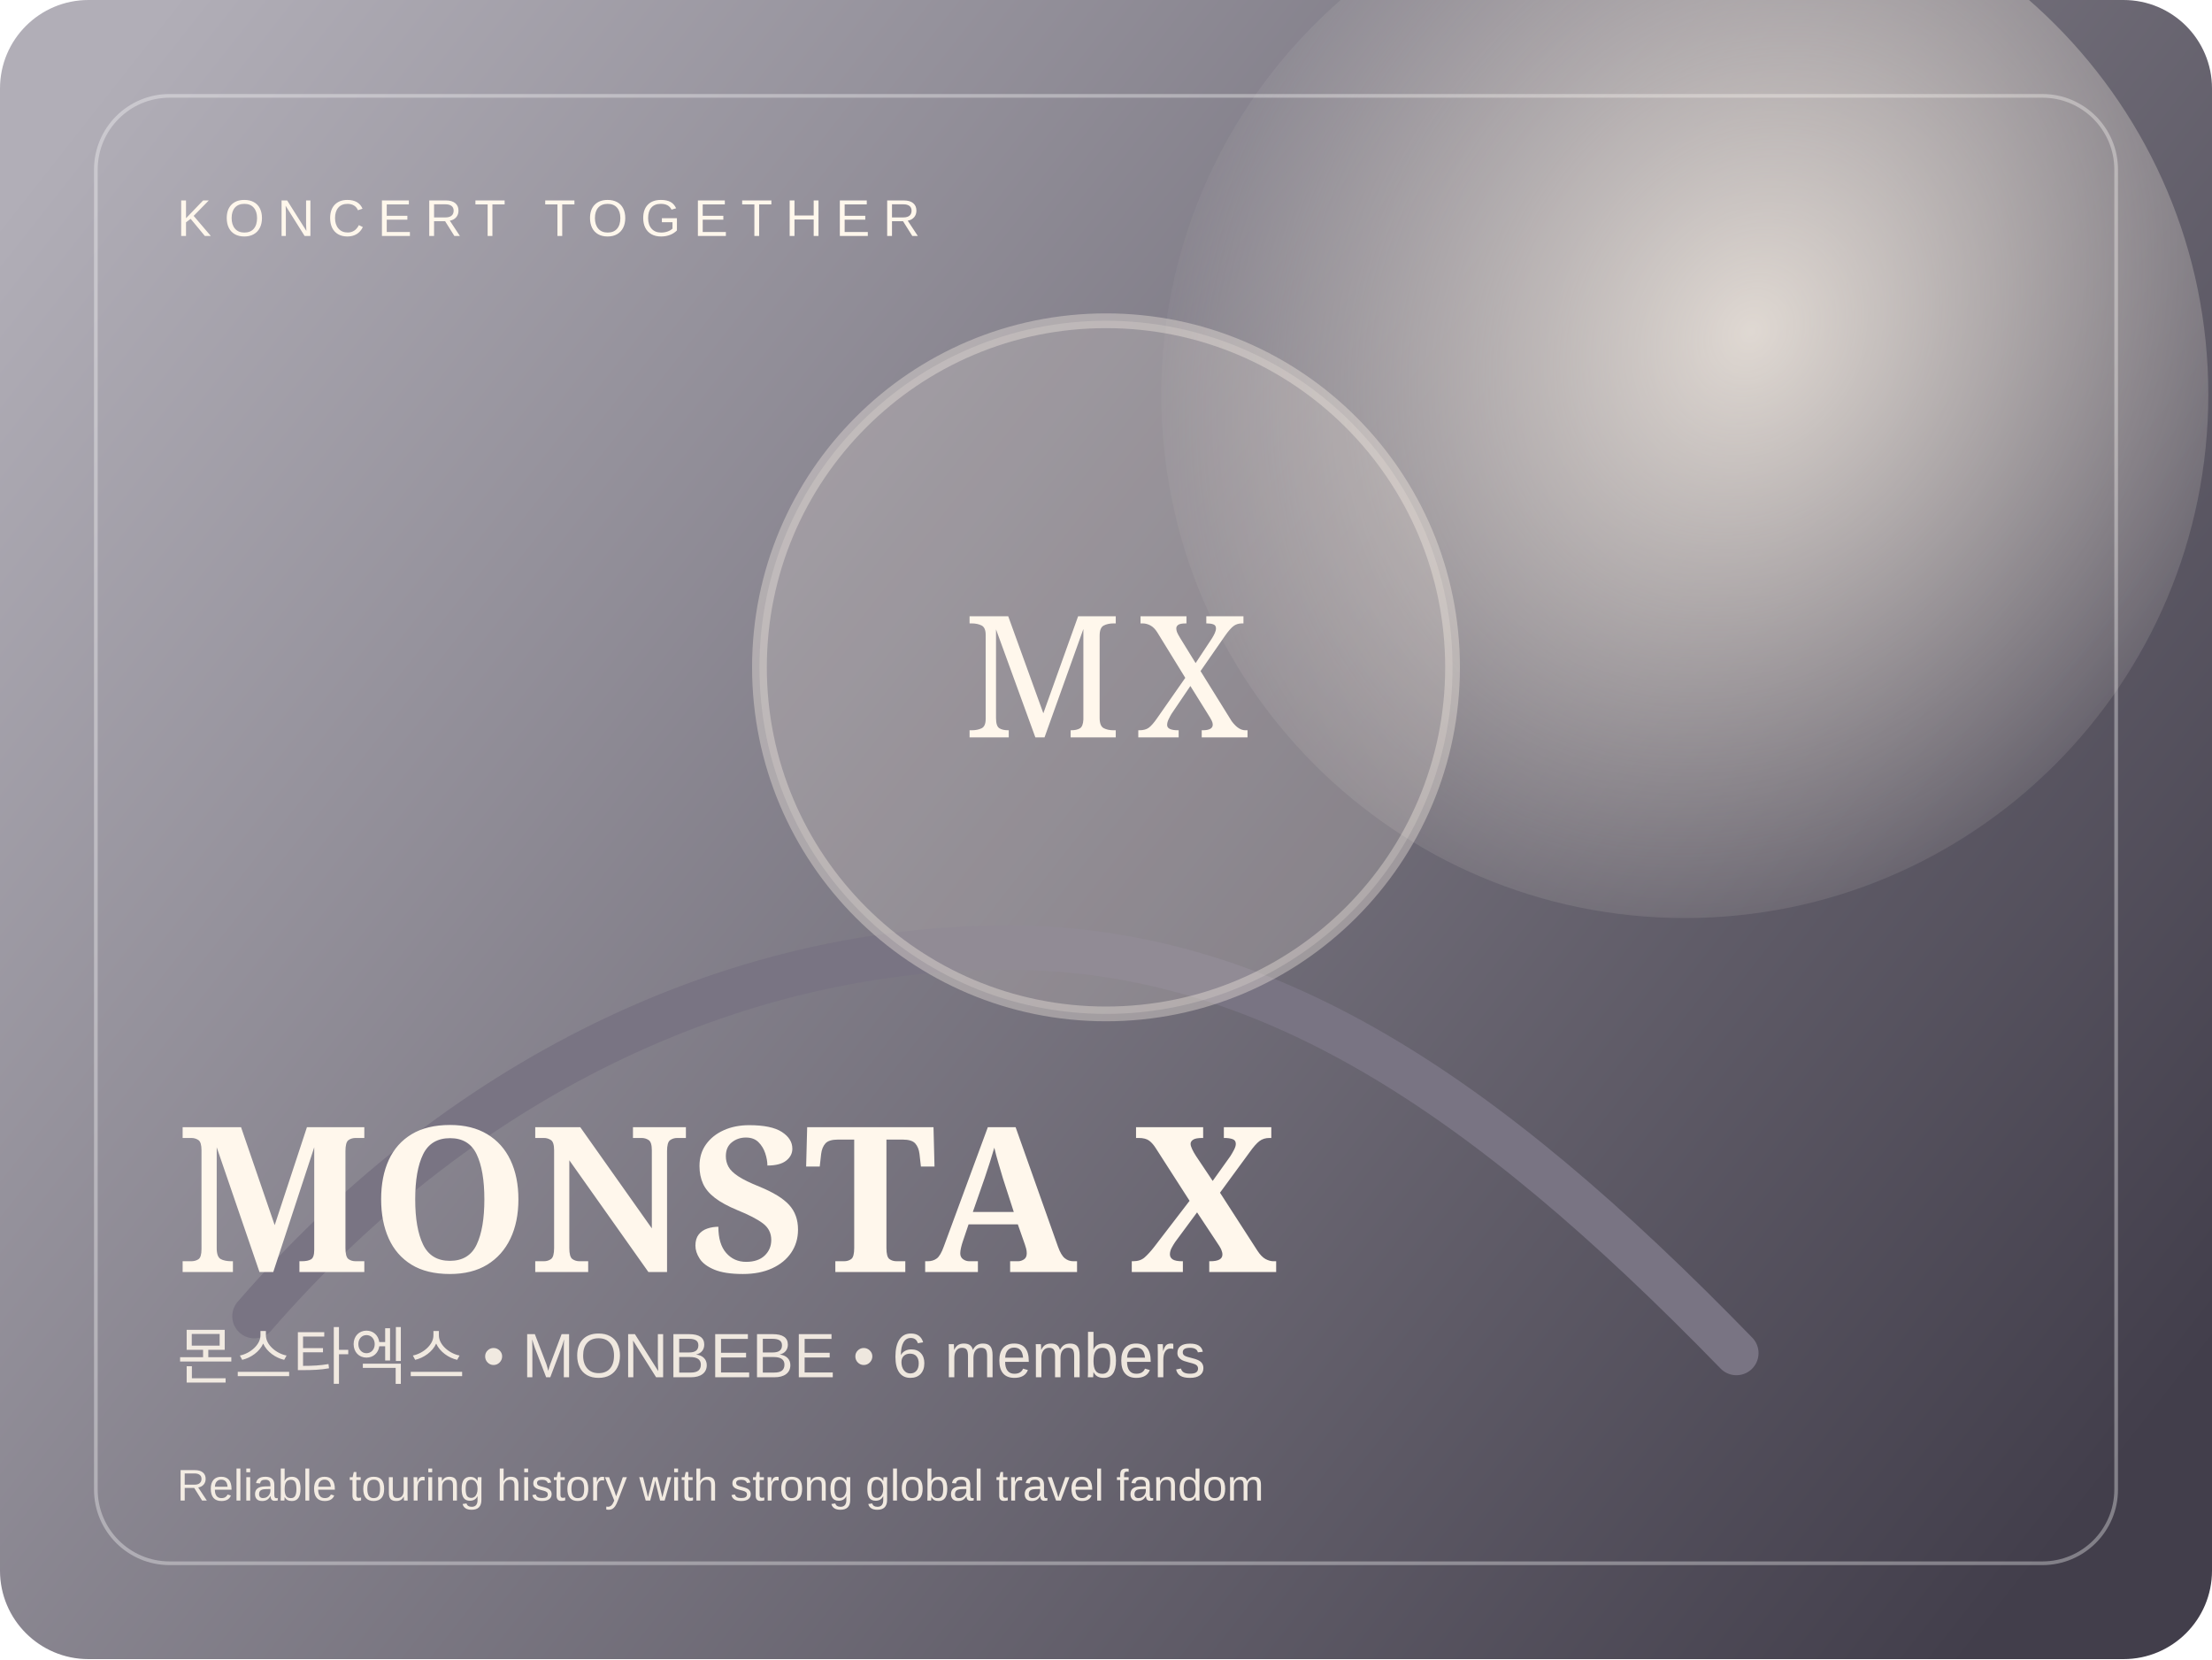
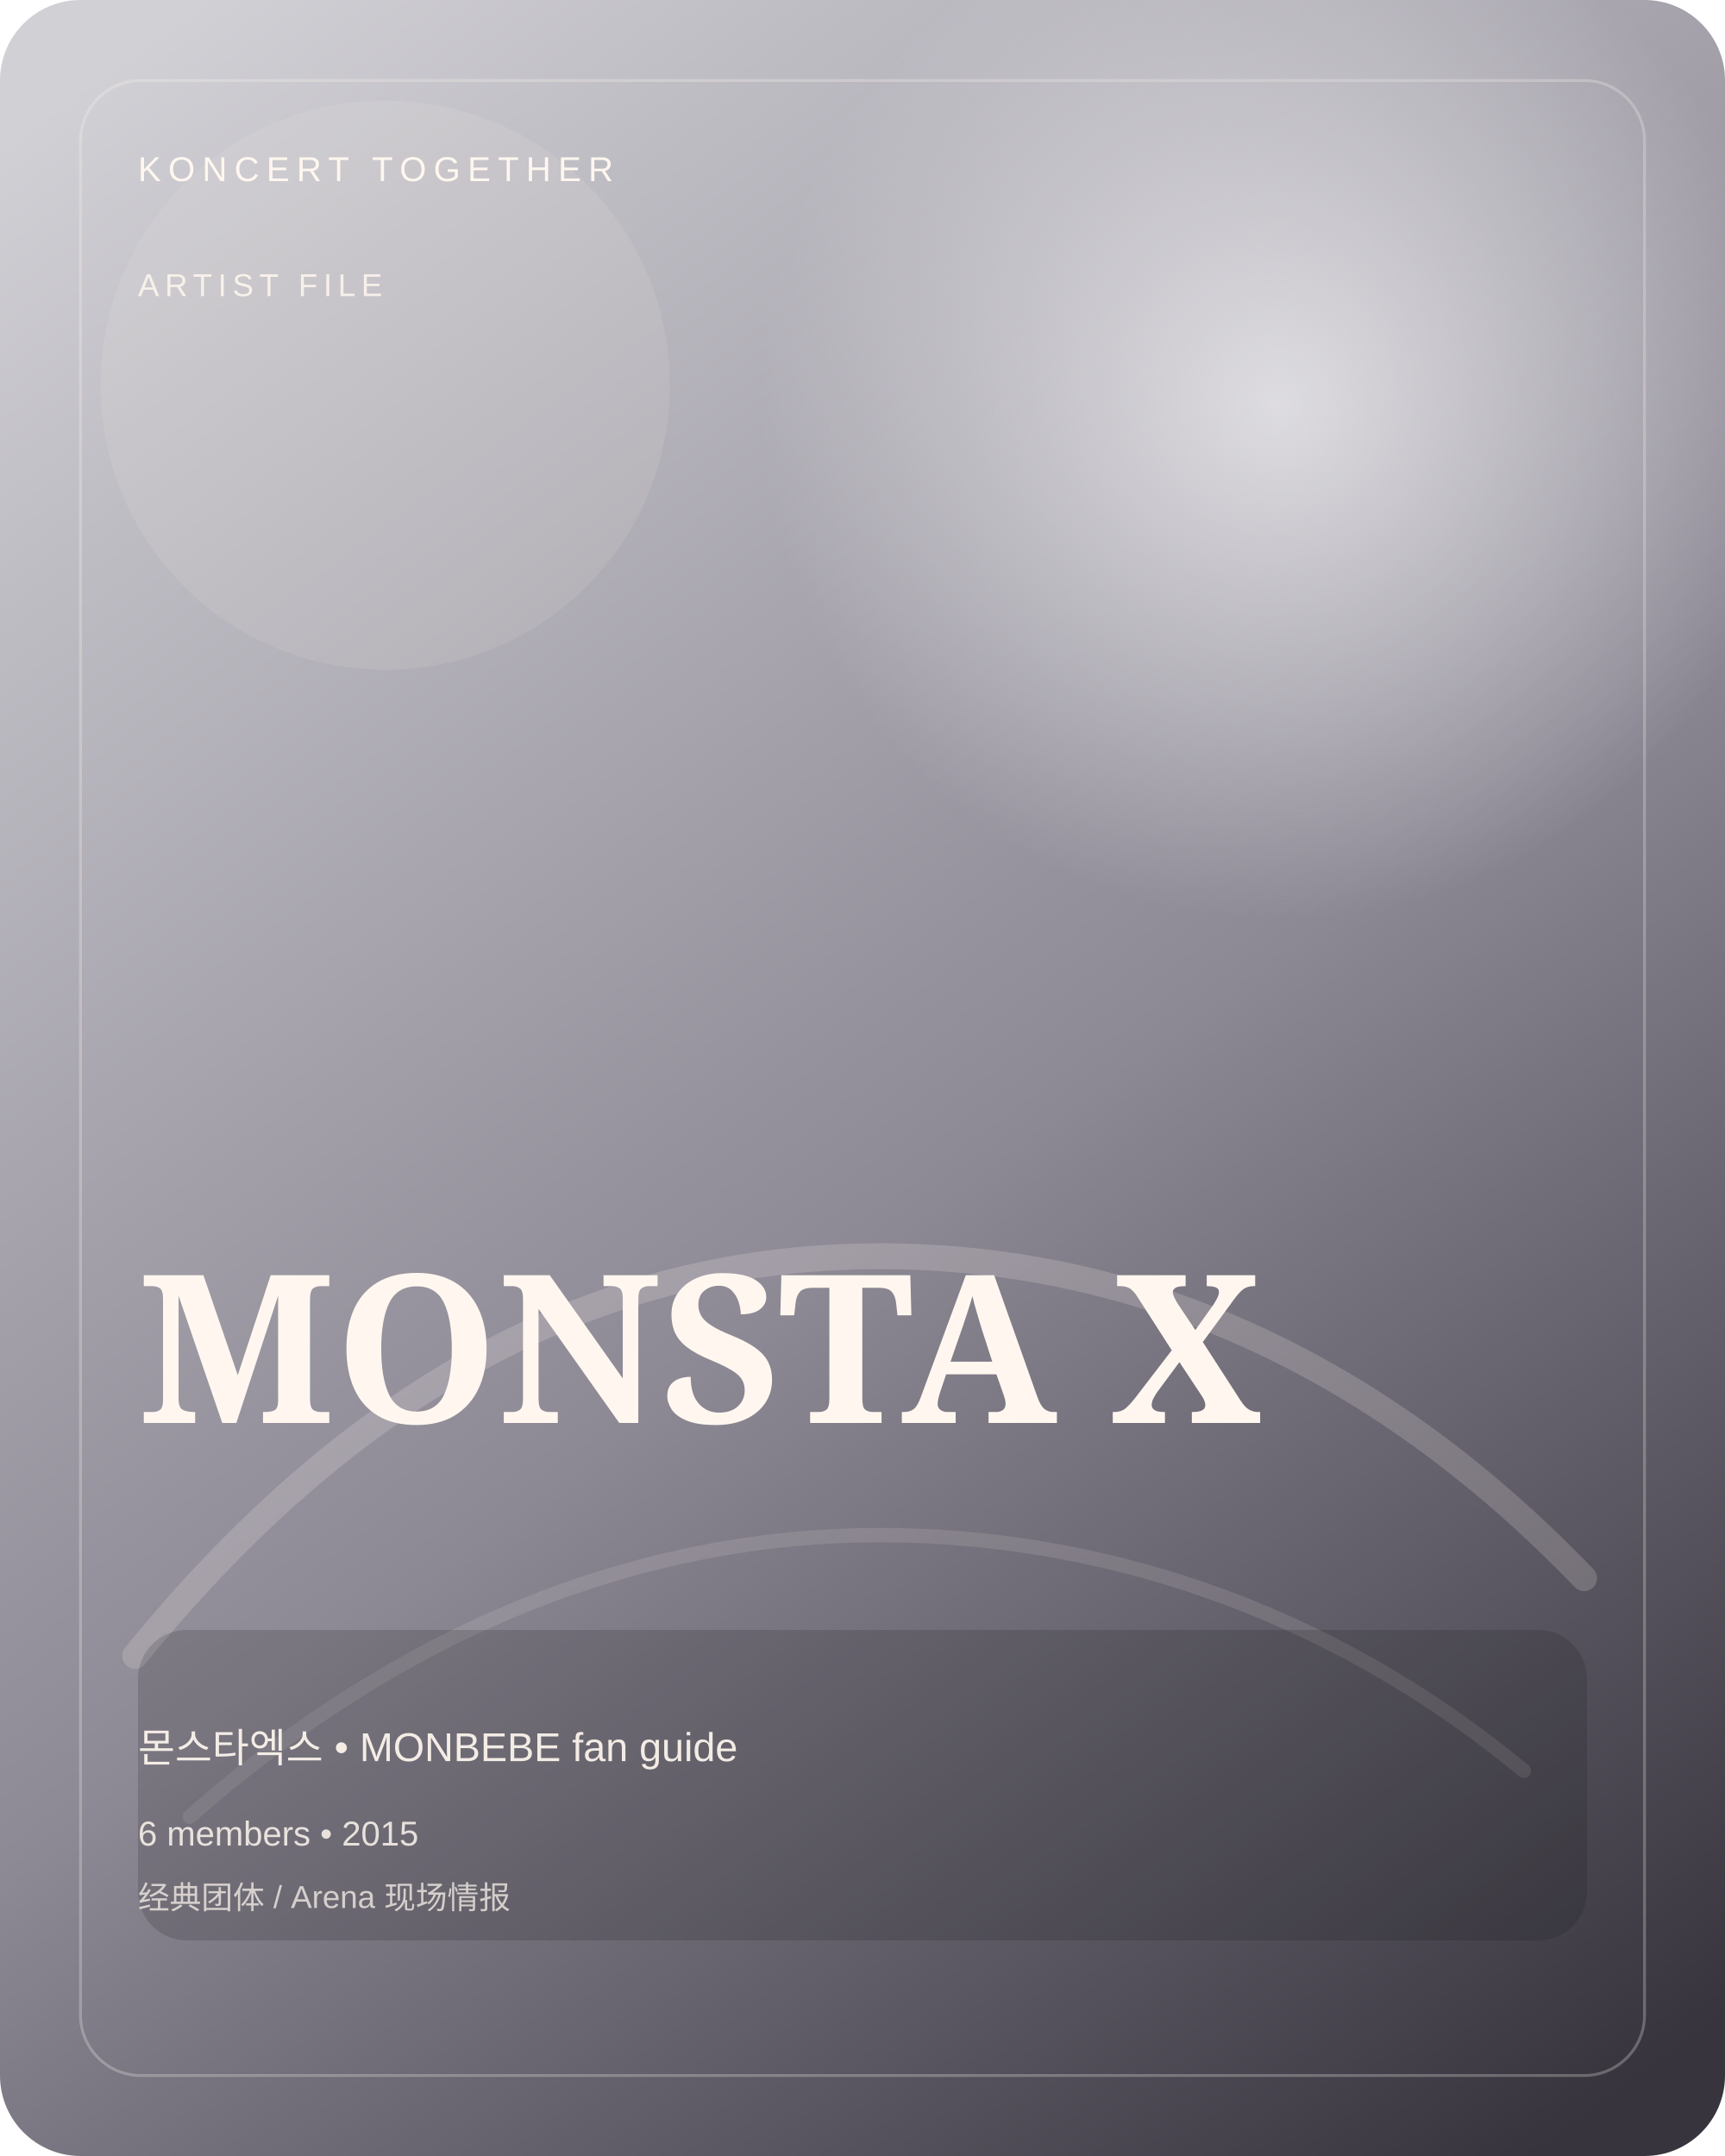
- <svg xmlns="http://www.w3.org/2000/svg" width="1200" height="900" viewBox="0 0 1200 900" fill="none">
+ <svg xmlns="http://www.w3.org/2000/svg" width="1200" height="1500" viewBox="0 0 1200 1500" fill="none">
  <defs>
-     <linearGradient id="bg" x1="60" y1="40" x2="1100" y2="860" gradientUnits="userSpaceOnUse">
-       <stop stop-color="#b1aeb7" />
-       <stop offset="1" stop-color="#423e4b" />
+     <linearGradient id="bg" x1="80" y1="40" x2="1120" y2="1460" gradientUnits="userSpaceOnUse">
+       <stop stop-color="#d1d0d5" />
+       <stop offset="0.55" stop-color="#8d8995" />
+       <stop offset="1" stop-color="#37343e" />
    </linearGradient>
-     <radialGradient id="halo" cx="0" cy="0" r="1" gradientUnits="userSpaceOnUse" gradientTransform="translate(950 180) rotate(120) scale(380 320)">
-       <stop stop-color="#FFF7EC" stop-opacity="0.78" />
-       <stop offset="1" stop-color="#FFF7EC" stop-opacity="0" />
+     <radialGradient id="halo" cx="0" cy="0" r="1" gradientUnits="userSpaceOnUse" gradientTransform="translate(890 280) rotate(90) scale(360 360)">
+       <stop stop-color="#e8e7ea" stop-opacity="0.85" />
+       <stop offset="1" stop-color="#e8e7ea" stop-opacity="0" />
    </radialGradient>
  </defs>
-   <rect width="1200" height="900" rx="48" fill="url(#bg)" />
-   <rect x="52" y="52" width="1096" height="796" rx="40" stroke="rgba(255,255,255,0.34)" stroke-width="2" />
-   <circle cx="914" cy="214" r="284" fill="url(#halo)" />
-   <path d="M138 714C256 578 406 514 546 514C686 514 804 592 942 734" stroke="#797483" stroke-width="24" stroke-linecap="round" />
-   <circle cx="600" cy="362" r="188" fill="rgba(255,247,236,0.18)" stroke="rgba(255,247,236,0.34)" stroke-width="8" />
-   <text x="600" y="400" text-anchor="middle" fill="#FFF7EC" font-size="92" font-family="Georgia, serif" letter-spacing="8">MX</text>
-   <text x="96" y="128" fill="#FFF7EC" font-size="28" font-family="Arial, sans-serif" letter-spacing="7">KONCERT TOGETHER</text>
-   <text x="96" y="690" fill="#FFF7EC" font-size="110" font-family="Georgia, serif" font-weight="700">MONSTA X</text>
-   <text x="96" y="748" fill="#FFF7EC" font-size="34" font-family="Arial, sans-serif" opacity="0.88">몬스타엑스  •  MONBEBE  •  6 members</text>
-   <text x="96" y="814" fill="#FFF7EC" font-size="24" font-family="Arial, sans-serif" opacity="0.9">Reliable touring history with strong global travel fandom</text>
+   <rect width="1200" height="1500" rx="56" fill="url(#bg)" />
+   <rect x="56" y="56" width="1088" height="1388" rx="42" stroke="rgba(255,247,239,0.26)" stroke-width="2" />
+   <circle cx="890" cy="280" r="360" fill="url(#halo)" />
+   <circle cx="268" cy="268" r="198" fill="rgba(255,247,239,0.10)" />
+   <path d="M94 1152C234 980 402 874 612 874C786 874 954 944 1102 1098" stroke="rgba(255,247,239,0.18)" stroke-width="18" stroke-linecap="round" />
+   <path d="M132 1264C286 1128 452 1068 612 1068C760 1068 920 1116 1060 1232" stroke="rgba(255,247,239,0.12)" stroke-width="10" stroke-linecap="round" />
+   <text x="96" y="126" fill="#FFF7EF" font-size="24" font-family="Arial, sans-serif" letter-spacing="5">KONCERT TOGETHER</text>
+   <text x="96" y="206" fill="#FFF7EF" font-size="22" font-family="Arial, sans-serif" opacity="0.86" letter-spacing="4">ARTIST FILE</text>
+   <rect x="96" y="1134" width="1008" height="216" rx="34" fill="rgba(18,15,14,0.16)" />
+   <text x="96" y="990" fill="#FFF7EF" font-size="144" font-family="Georgia, serif" font-weight="700">
+     <tspan x="96" dy="0">MONSTA X</tspan>
+   </text>
+   <text x="96" y="1226" fill="#FFF7EF" font-size="28" font-family="Arial, sans-serif" opacity="0.92">몬스타엑스  •  MONBEBE fan guide</text>
+   <text x="96" y="1284" fill="#FFF7EF" font-size="24" font-family="Arial, sans-serif" opacity="0.84">6 members  •  2015</text>
+   <text x="96" y="1328" fill="#FFF7EF" font-size="22" font-family="Arial, sans-serif" opacity="0.72">经典团体 / Arena 现场情报</text>
</svg>
